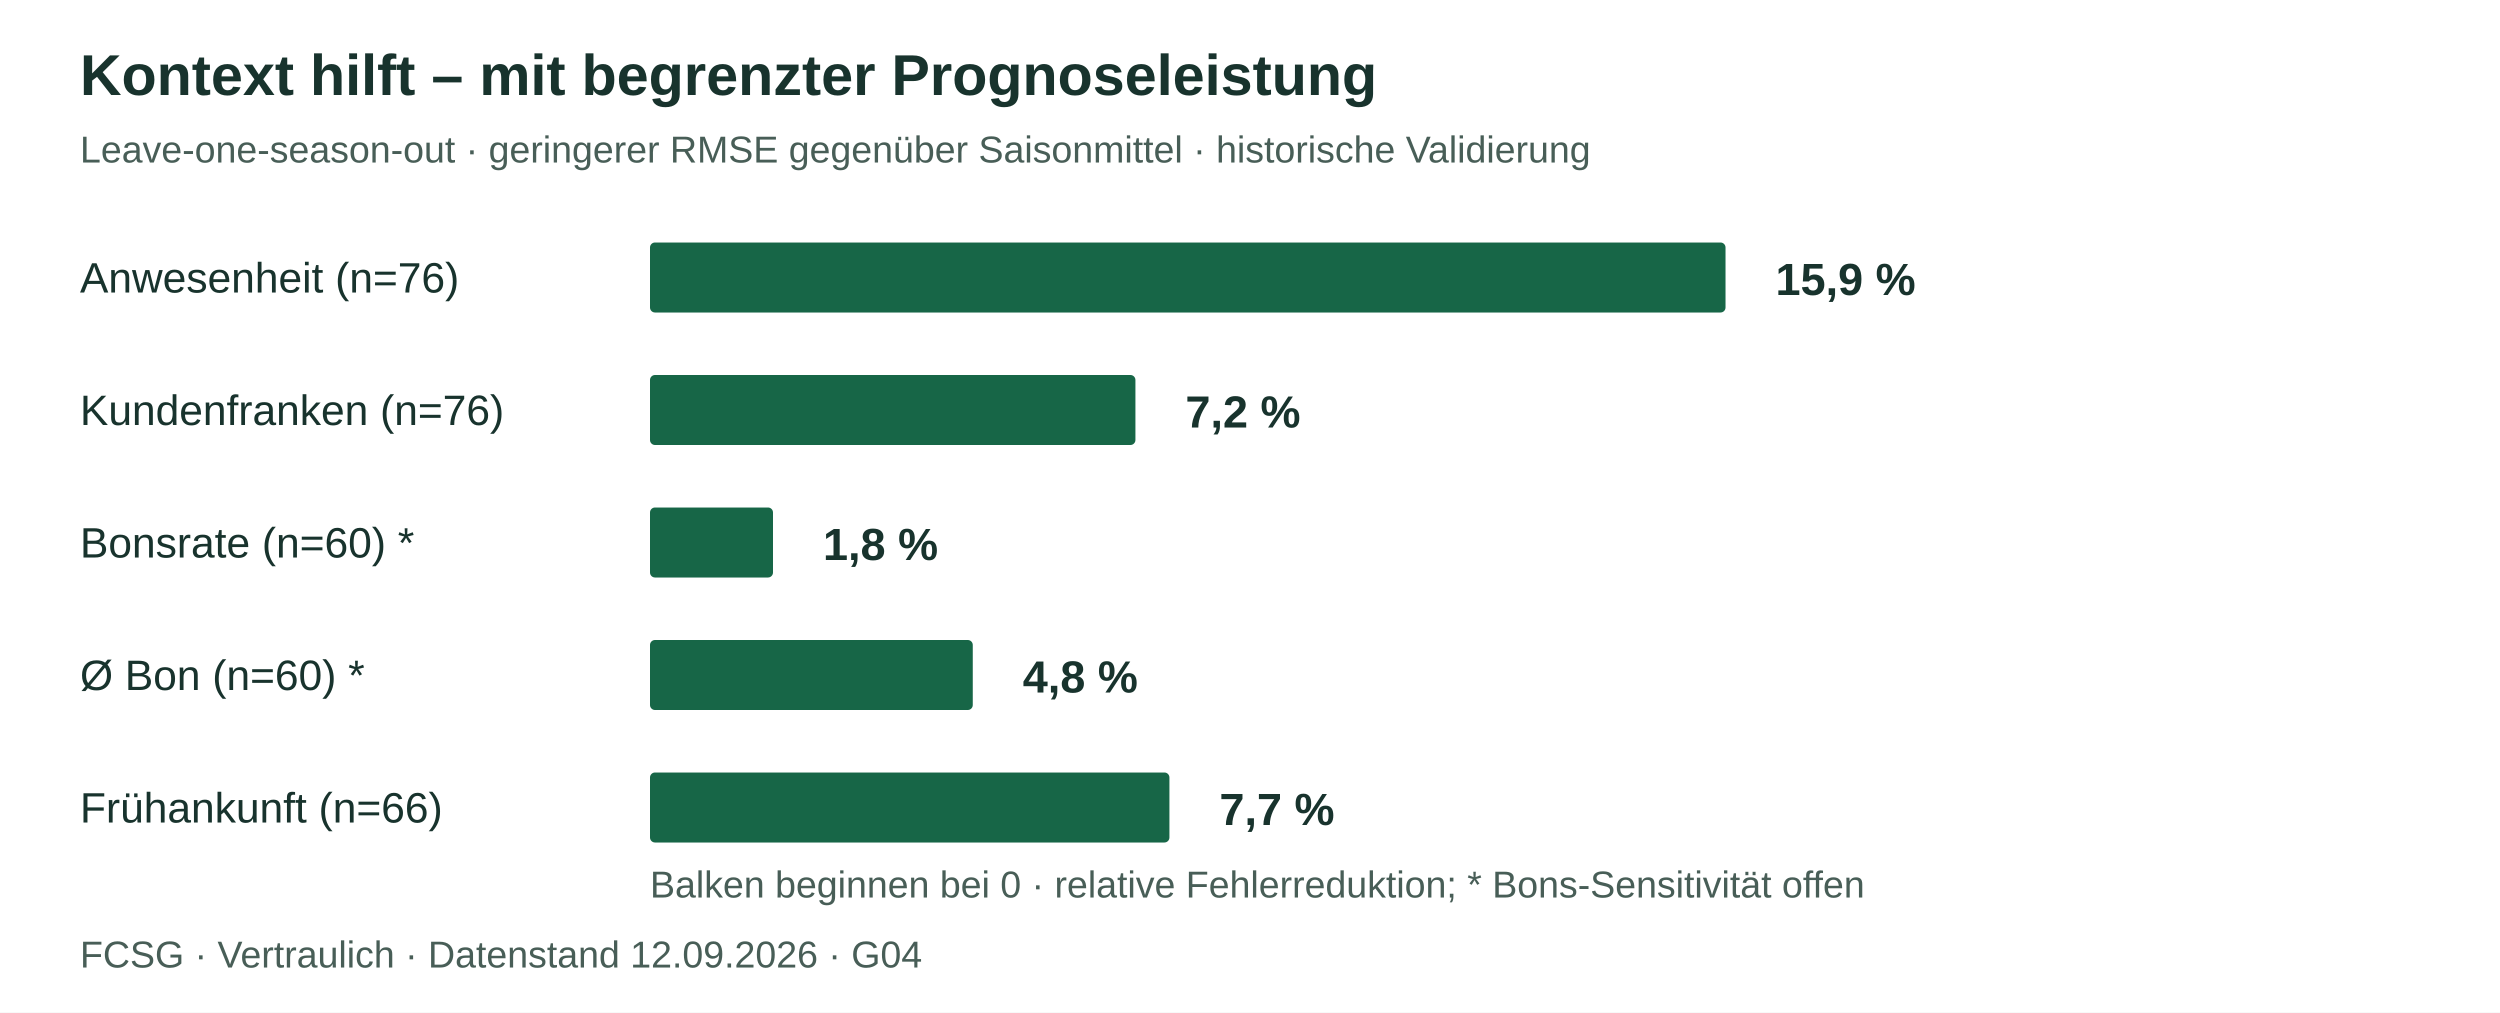
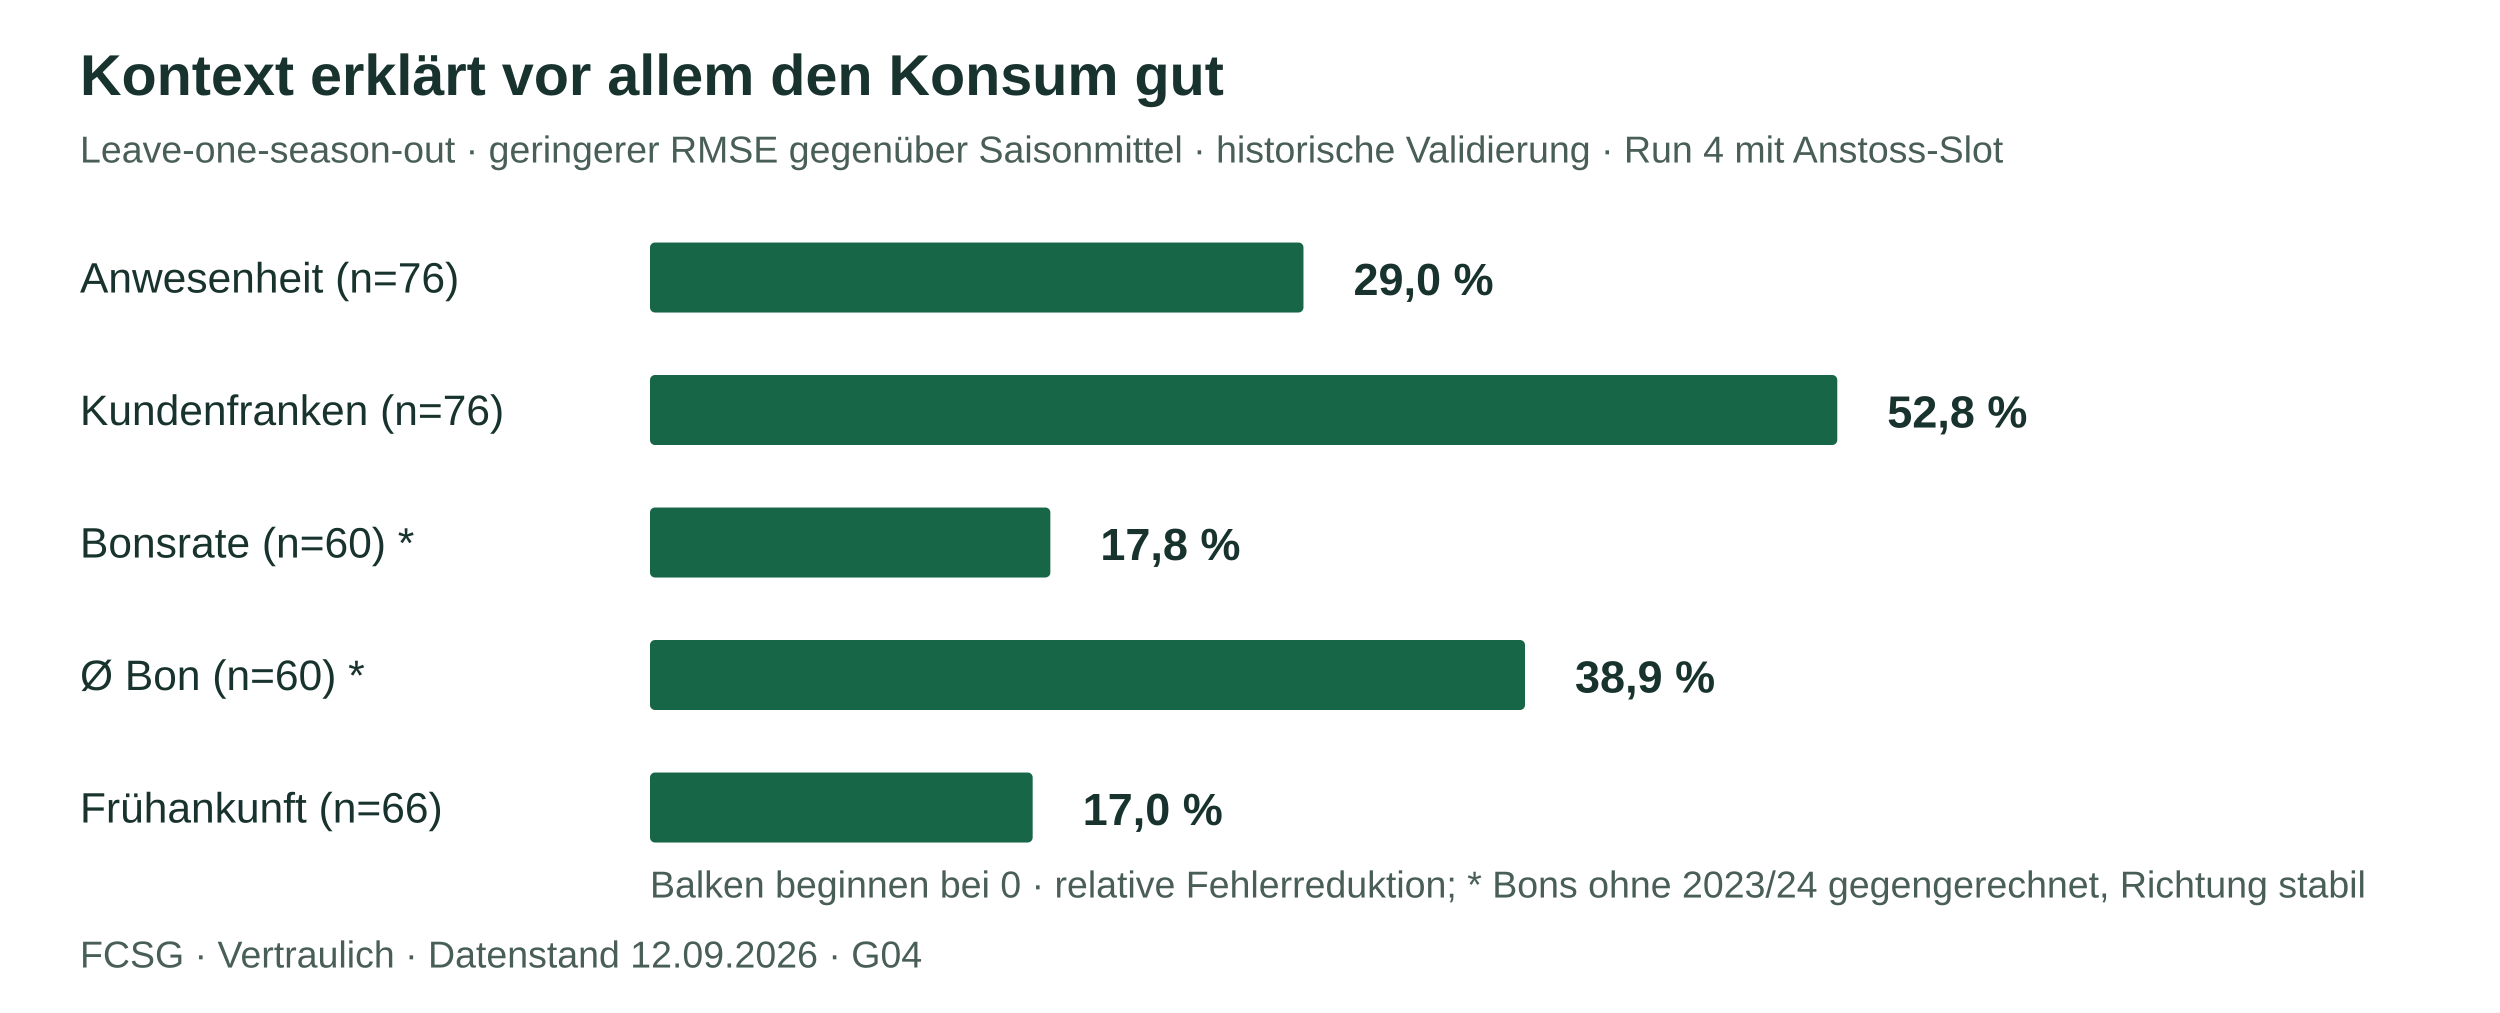
<svg xmlns="http://www.w3.org/2000/svg" viewBox="0 0 1000 405" role="img" aria-labelledby="G04-title G04-desc">
  <rect width="1000" height="405" fill="#fff" />
  <style>text{font-family:Arial,sans-serif;fill:#18332d}.sub{font-size:15px;fill:#485e57}.label{font-size:17px}.value{font-size:18px;font-weight:700}</style>
-   <text x="32" y="38" font-size="23" font-weight="700">Kontext hilft – mit begrenzter Prognoseleistung</text>
-   <text x="32" y="65" class="sub">Leave-one-season-out · geringerer RMSE gegenüber Saisonmittel · historische Validierung</text>
+   <text x="32" y="38" font-size="23" font-weight="700">Kontext erklärt vor allem den Konsum gut</text>
+   <text x="32" y="65" class="sub">Leave-one-season-out · geringerer RMSE gegenüber Saisonmittel · historische Validierung · Run 4 mit Anstoss-Slot</text>
  <text x="32" y="117" class="label">Anwesenheit (n=76)</text>
-   <rect x="260" y="97" width="430.21" height="28" rx="2" fill="#176647" />
-   <text x="710.206" y="118" class="value">15,9 %</text>
+   <rect x="260" y="97" width="261.39" height="28" rx="2" fill="#176647" />
+   <text x="541.39" y="118" class="value">29,0 %</text>
  <text x="32" y="170" class="label">Kundenfranken (n=76)</text>
-   <rect x="260" y="150" width="194.17" height="28" rx="2" fill="#176647" />
-   <text x="474.168" y="171" class="value">7,2 %</text>
+   <rect x="260" y="150" width="474.91" height="28" rx="2" fill="#176647" />
+   <text x="754.907" y="171" class="value">52,8 %</text>
  <text x="32" y="223" class="label">Bonsrate (n=60) *</text>
-   <rect x="260" y="203" width="49.20" height="28" rx="2" fill="#176647" />
-   <text x="329.199" y="224" class="value">1,8 %</text>
+   <rect x="260" y="203" width="160.14" height="28" rx="2" fill="#176647" />
+   <text x="440.138" y="224" class="value">17,8 %</text>
  <text x="32" y="276" class="label">Ø Bon (n=60) *</text>
-   <rect x="260" y="256" width="129.11" height="28" rx="2" fill="#176647" />
-   <text x="409.109" y="277" class="value">4,8 %</text>
+   <rect x="260" y="256" width="350.00" height="28" rx="2" fill="#176647" />
+   <text x="629.999" y="277" class="value">38,9 %</text>
  <text x="32" y="329" class="label">Frühankunft (n=66)</text>
-   <rect x="260" y="309" width="207.77" height="28" rx="2" fill="#176647" />
-   <text x="487.77" y="330" class="value">7,7 %</text>
-   <text x="260" y="359" class="sub">Balken beginnen bei 0 · relative Fehlerreduktion; * Bons-Sensitivität offen</text>
+   <rect x="260" y="309" width="153.07" height="28" rx="2" fill="#176647" />
+   <text x="433.07" y="330" class="value">17,0 %</text>
+   <text x="260" y="359" class="sub">Balken beginnen bei 0 · relative Fehlerreduktion; * Bons ohne 2023/24 gegengerechnet, Richtung stabil</text>
  <text x="32" y="387" class="sub">FCSG · Vertraulich · Datenstand 12.09.2026 · G04</text>
</svg>
